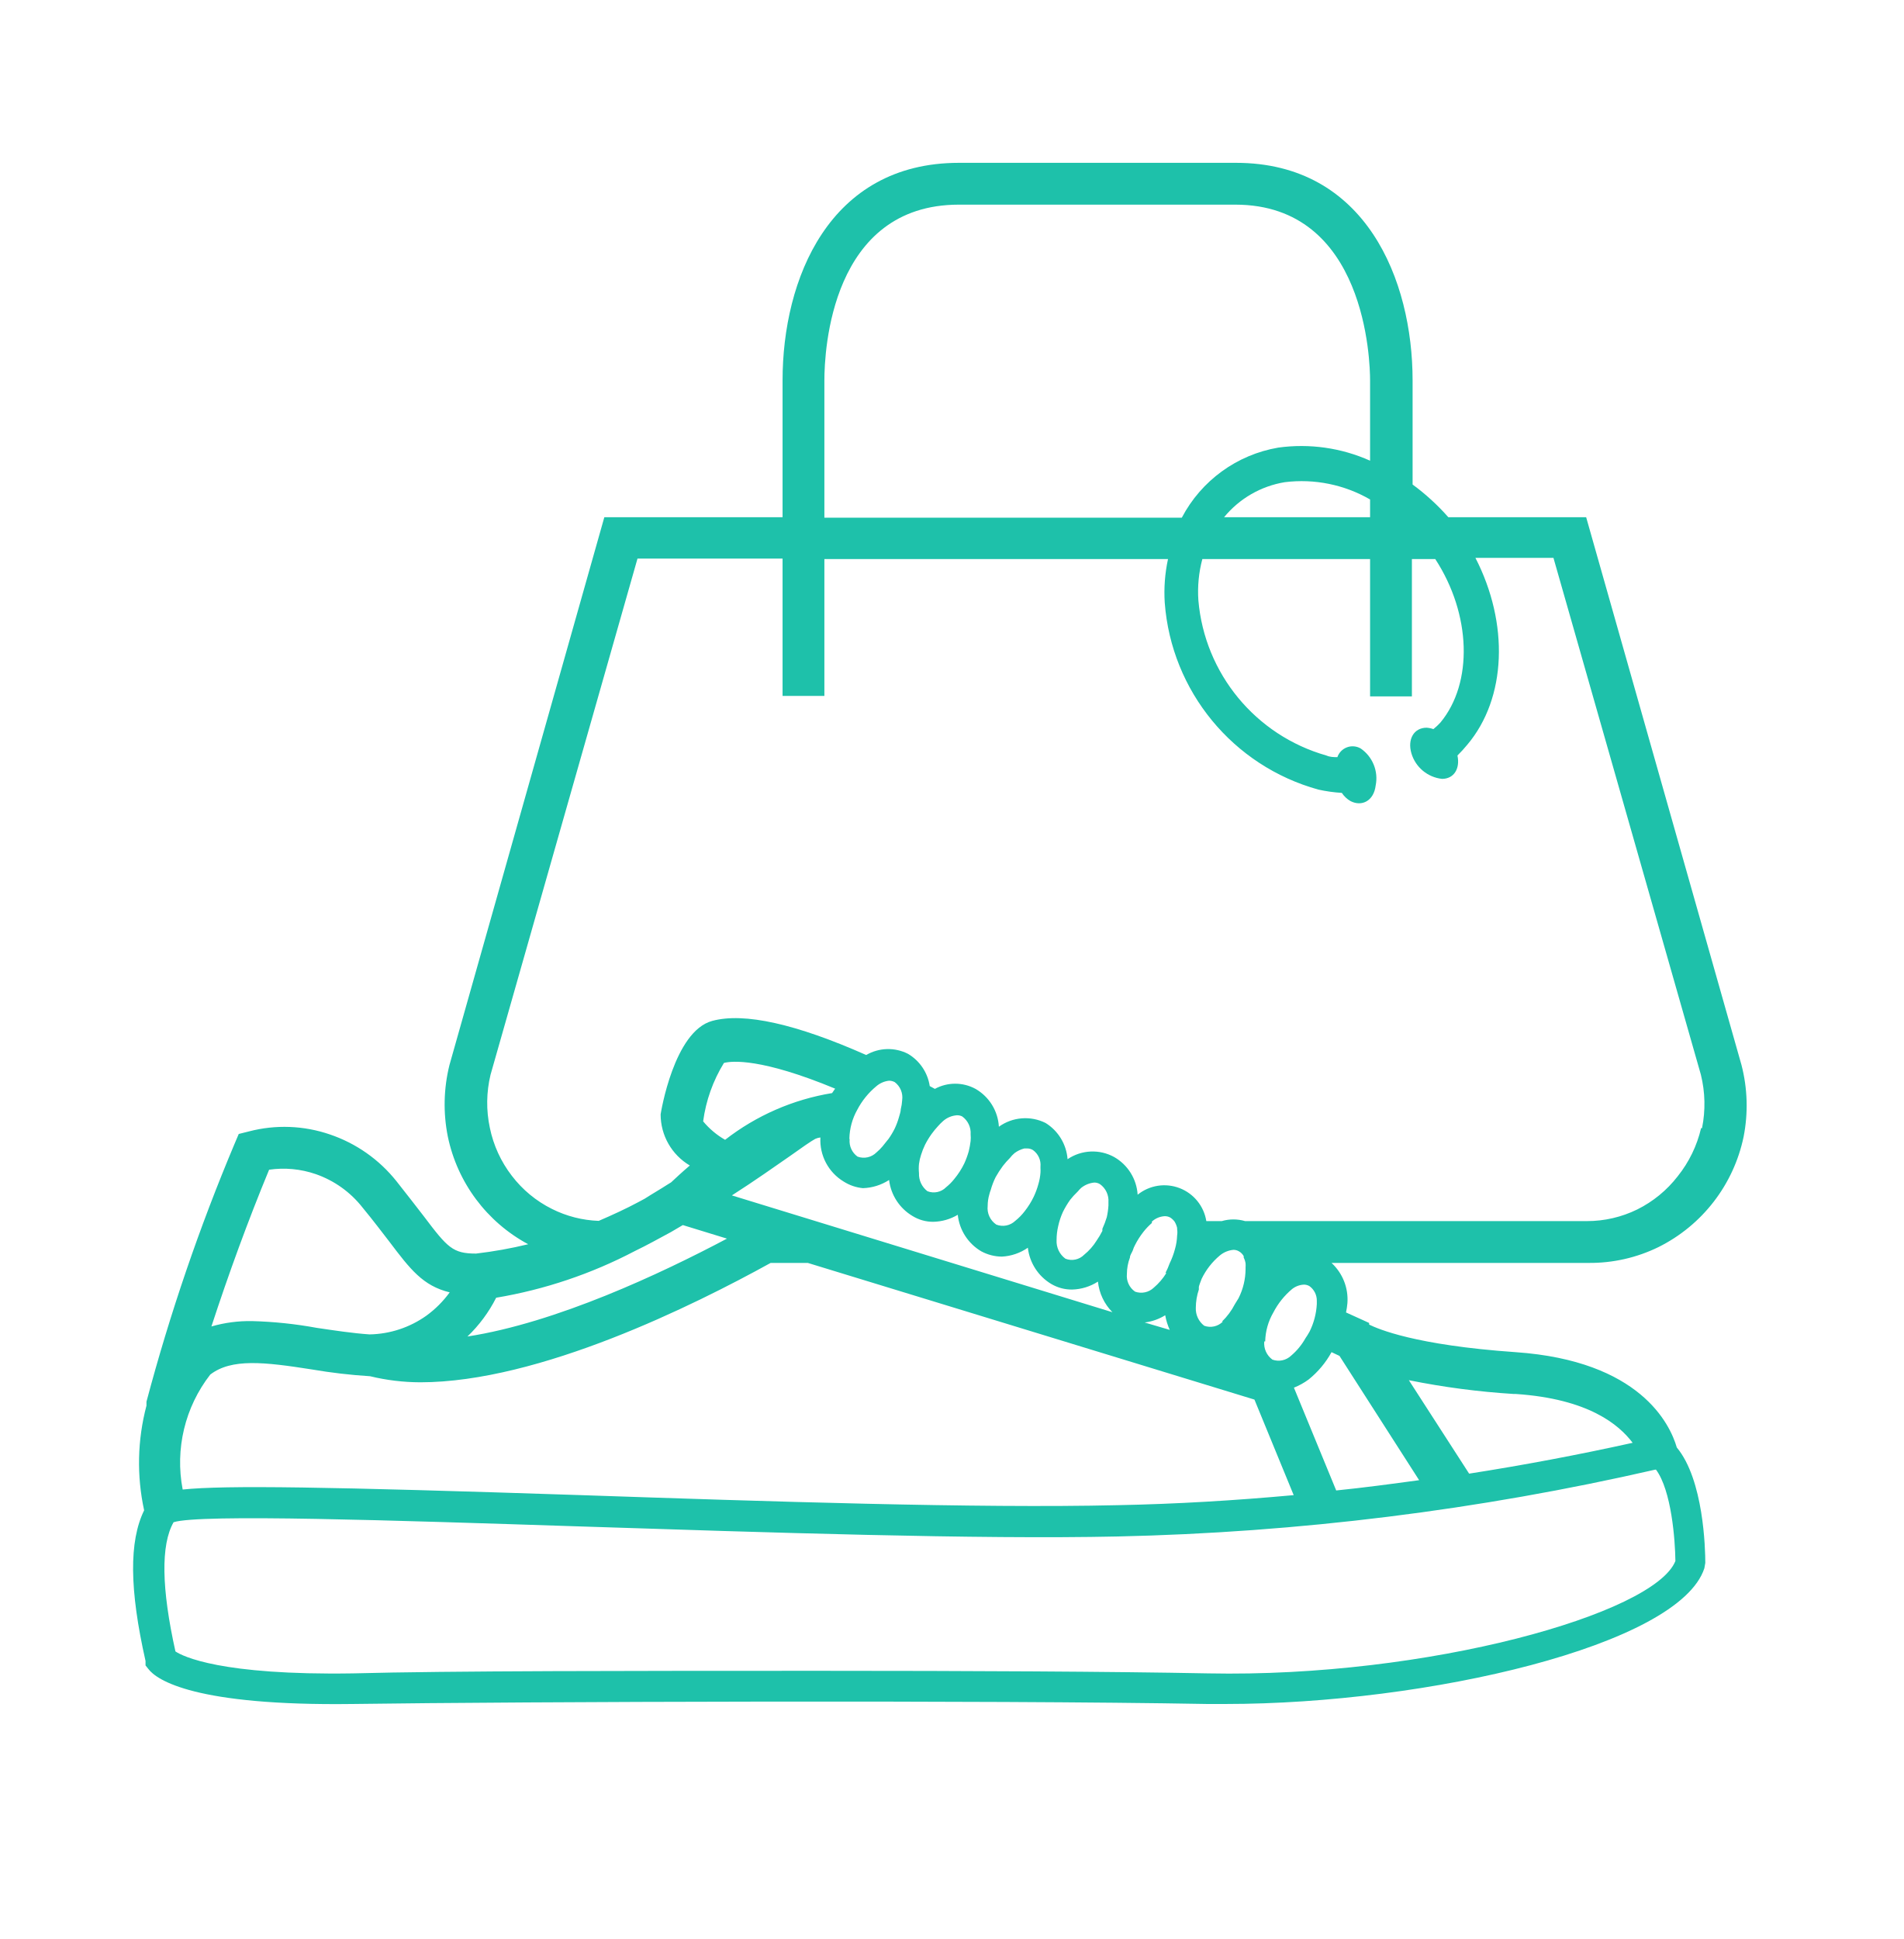
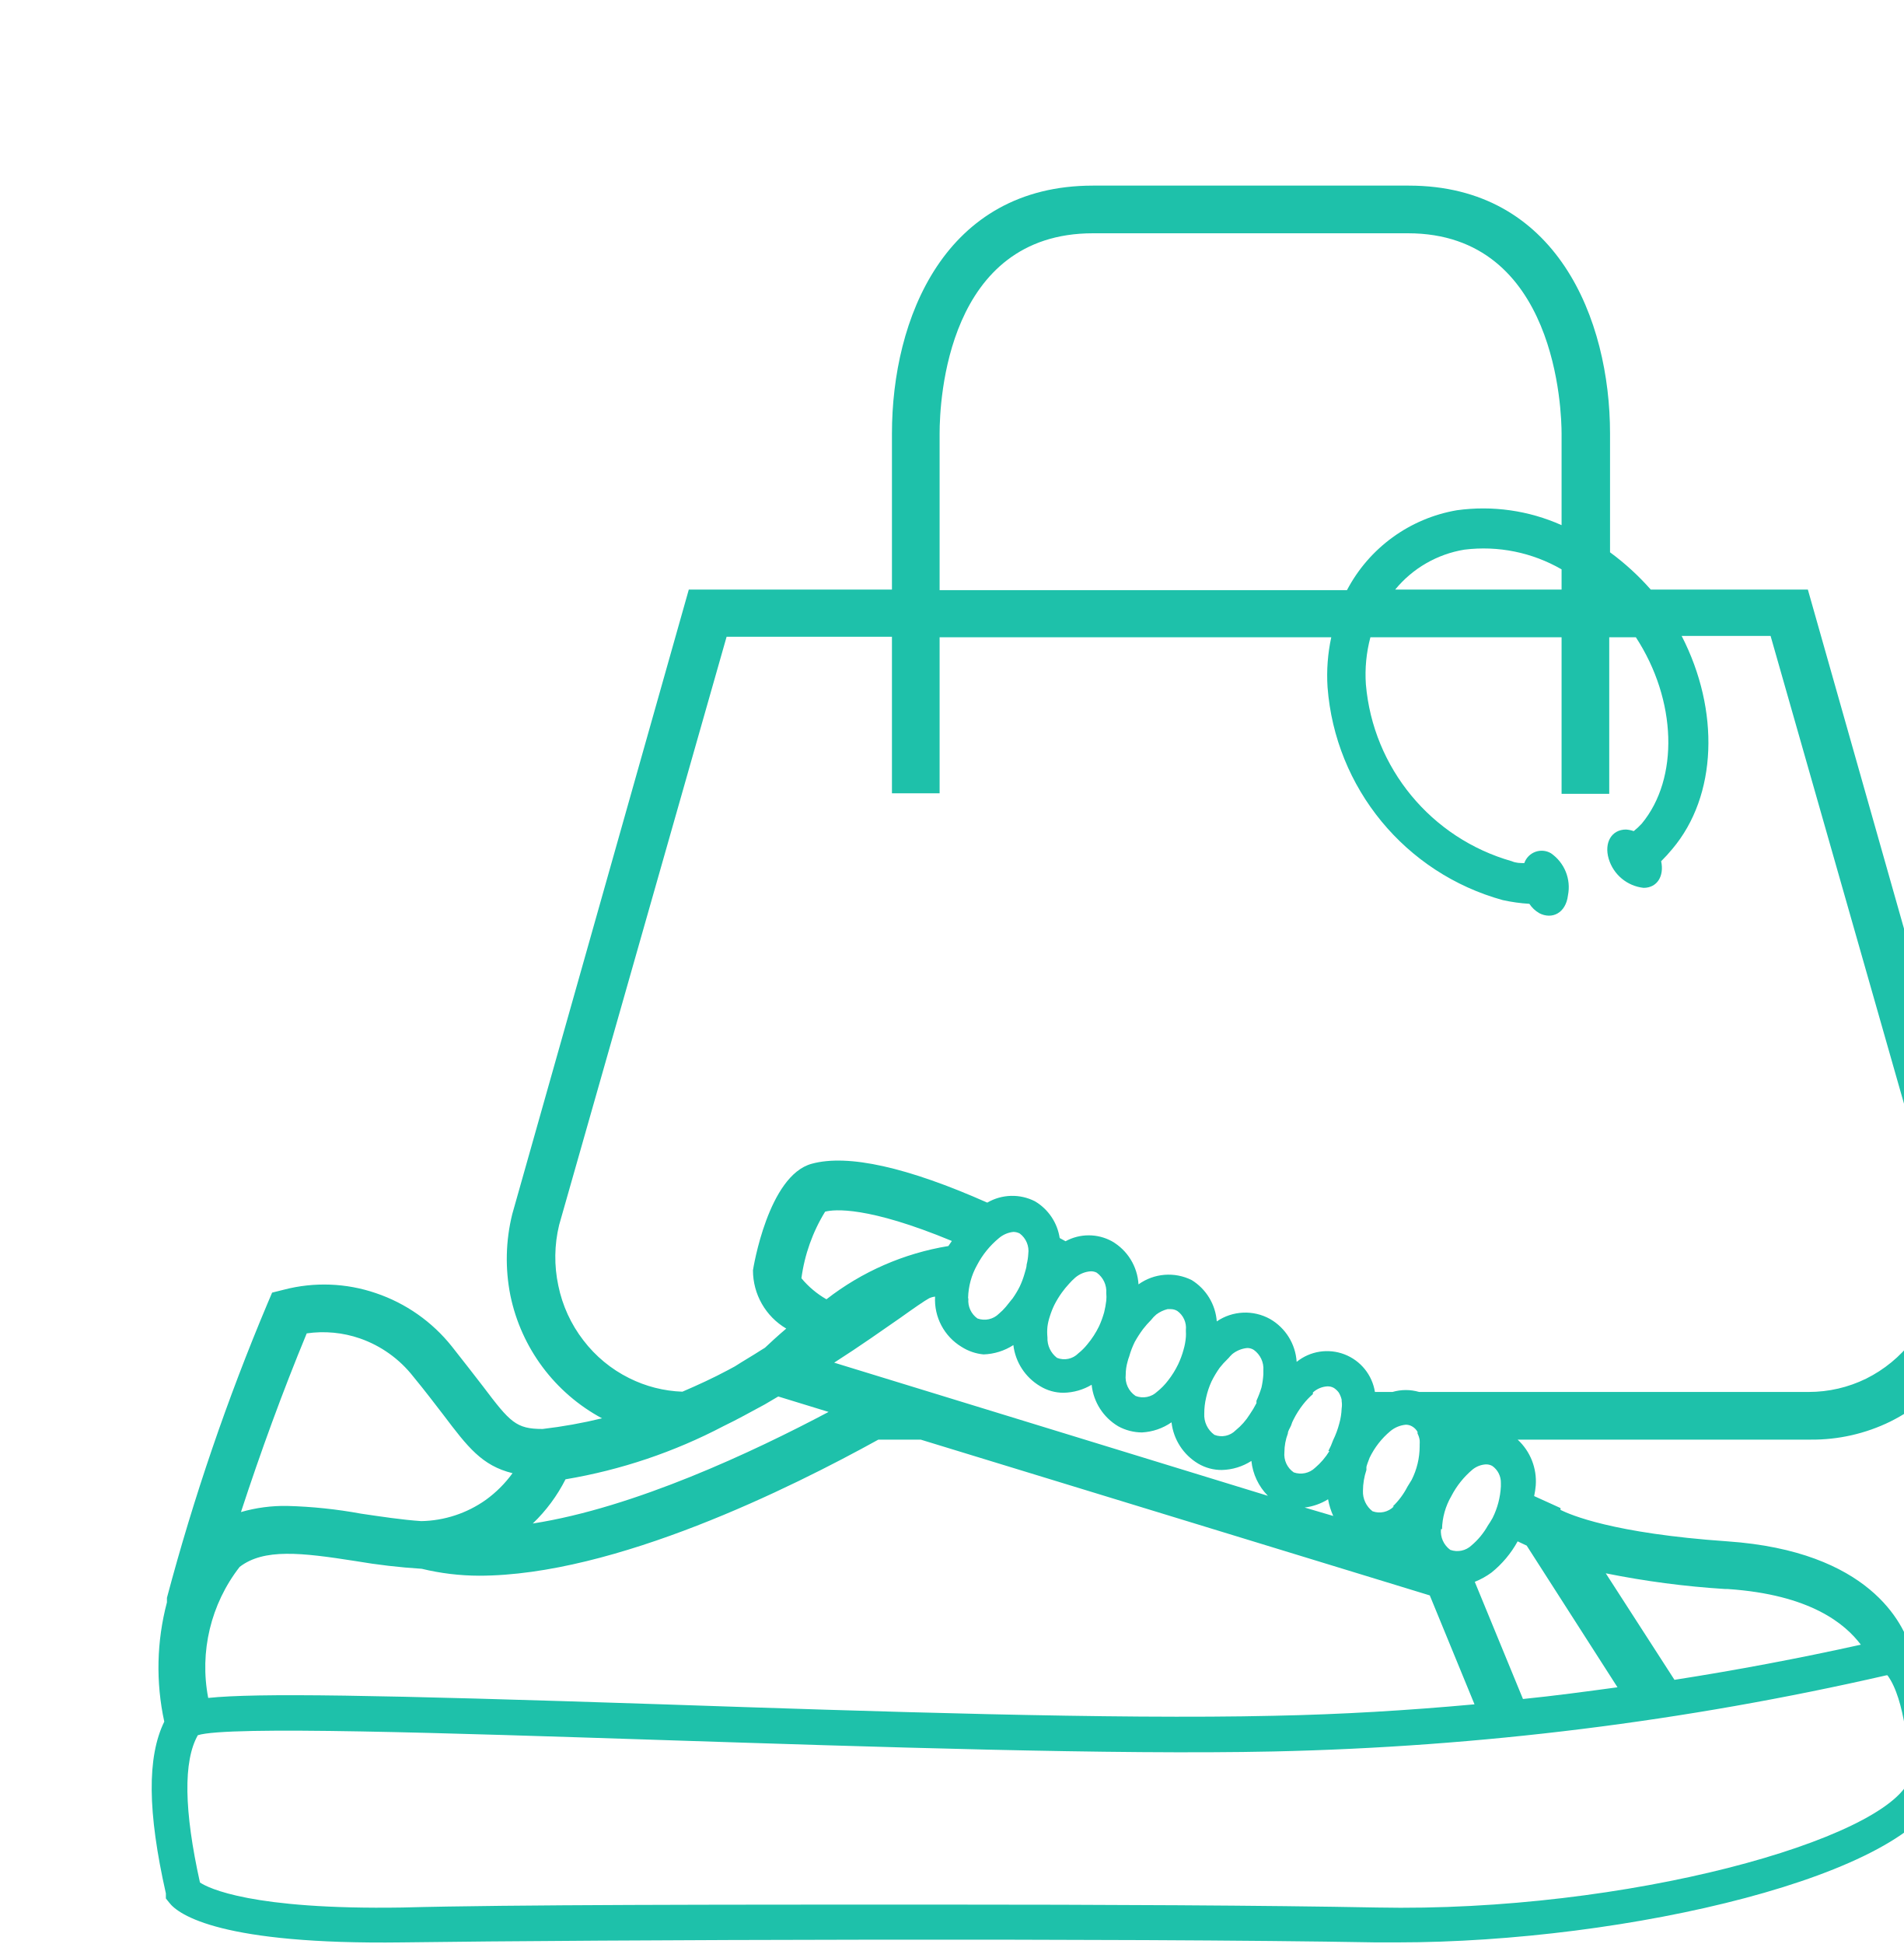
- <svg xmlns="http://www.w3.org/2000/svg" id="Layer_1" data-name="Layer 1" viewBox="0 0 81.5 83">
+ <svg xmlns="http://www.w3.org/2000/svg" id="Layer_1" data-name="Layer 1" viewBox="0 0 71.5 73">
  <defs>
    <style>.cls-1{fill:#1ec1aa;}</style>
  </defs>
  <path class="cls-1" d="M74.55,45.59,67.9,22.14H62a9.63,9.63,0,0,0-1.53-1.4V16.28c0-4.29-2-9.31-7.56-9.31H41.05c-5.57,0-7.55,5-7.55,9.31v5.86H25.87L19.24,45.59a7,7,0,0,0-.07,3.06,6.8,6.8,0,0,0,3.44,4.61,18.59,18.59,0,0,1-2.23.4c-1,0-1.22-.25-2.24-1.6-.32-.41-.7-.91-1.17-1.5a6.17,6.17,0,0,0-2.85-2,6,6,0,0,0-3.46-.13l-.44.11-.17.4A84.21,84.21,0,0,0,6.27,60s0,.11,0,.17h0a9.56,9.56,0,0,0-.1,4.48c-.65,1.33-.63,3.39.06,6.45l0,.19.12.15c.36.48,2,1.59,8.75,1.5,7.24-.1,27.19-.17,36.57,0h.8c8.61,0,19.41-2.5,20.49-5.81L73,66.9c0-.6-.07-3.56-1.22-4.94-.29-1-1.57-3.71-6.9-4.08-4.32-.3-5.9-1-6.27-1.18l0-.07-.24-.11-.75-.34a3.24,3.24,0,0,0,.06-.4A2.13,2.13,0,0,0,57,54.06H68A6.67,6.67,0,0,0,71,53.38a6.83,6.83,0,0,0,3.64-4.72A6.92,6.92,0,0,0,74.55,45.59ZM35.29,16.28c0-1.25.28-7.52,5.76-7.52H52.88c5.61,0,5.77,6.75,5.77,7.52v3.44a7.21,7.21,0,0,0-3.93-.56,5.76,5.76,0,0,0-4.13,3H35.29Zm23.36,5.1v.76H52.4A4.25,4.25,0,0,1,55,20.64,5.86,5.86,0,0,1,58.65,21.38ZM21.24,55.55a19.85,19.85,0,0,0,5.94-2c.52-.25,1-.52,1.54-.81l.51-.3,1.89.58c-2.83,1.5-7.3,3.6-11.11,4.19A6.13,6.13,0,0,0,21.24,55.55Zm15.7-4.69a2.19,2.19,0,0,0,1.12-.35,2.08,2.08,0,0,0,1,1.54h0a1.67,1.67,0,0,0,.89.25A2.14,2.14,0,0,0,41,52a2.06,2.06,0,0,0,1,1.56,1.87,1.87,0,0,0,.89.23A2.14,2.14,0,0,0,44,53.41a2.08,2.08,0,0,0,1,1.55,1.72,1.72,0,0,0,.89.24,2.14,2.14,0,0,0,1.11-.34,2.18,2.18,0,0,0,.62,1.31l-16.29-5c1-.64,1.83-1.23,2.48-1.68.49-.35.92-.65,1.09-.74a.71.71,0,0,1,.22-.06v0a2.07,2.07,0,0,0,1,1.89A1.85,1.85,0,0,0,36.94,50.86Zm-.58-2.12a2.64,2.64,0,0,1,.34-1.24,3.28,3.28,0,0,1,.81-1,1,1,0,0,1,.55-.24.53.53,0,0,1,.24.06.82.82,0,0,1,.32.77,2,2,0,0,1-.06.39c0,.11-.05.23-.08.35a3.12,3.12,0,0,1-.18.48v0h0a3.35,3.35,0,0,1-.27.45l-.05.06-.2.25a2.12,2.12,0,0,1-.26.26.77.77,0,0,1-.81.18.82.82,0,0,1-.34-.74h0Zm3.07.69A3.06,3.06,0,0,1,39.6,49a3.52,3.52,0,0,1,.28-.46q.13-.18.27-.33a2.49,2.49,0,0,1,.23-.23,1,1,0,0,1,.58-.24.46.46,0,0,1,.23.05.87.87,0,0,1,.36.77,1.49,1.49,0,0,1,0,.28,3.73,3.73,0,0,1-.08.44,3.63,3.63,0,0,1-.19.52,3.31,3.31,0,0,1-.44.68,2.18,2.18,0,0,1-.34.34.74.74,0,0,1-.8.17.92.92,0,0,1-.36-.77,2,2,0,0,1,0-.4h0A2.05,2.05,0,0,1,39.43,49.43Zm2.85,2.19a1.76,1.76,0,0,1,.07-.49,1.39,1.39,0,0,1,.06-.19,3.1,3.1,0,0,1,.21-.55h0a4.41,4.41,0,0,1,.31-.48,3.45,3.45,0,0,1,.3-.34,1.34,1.34,0,0,1,.2-.21h0a1.17,1.17,0,0,1,.42-.2l.12,0a.47.47,0,0,1,.25.07.78.78,0,0,1,.32.71V50a1.62,1.62,0,0,1,0,.2,2.32,2.32,0,0,1-.09.49,3.25,3.25,0,0,1-.2.54h0a3.32,3.32,0,0,1-.38.61h0a2.34,2.34,0,0,1-.41.42.77.77,0,0,1-.81.16A.85.85,0,0,1,42.28,51.62Zm2.95,1.46a2.58,2.58,0,0,1,.07-.6,3,3,0,0,1,.2-.6s0,0,0,0a3.76,3.76,0,0,1,.31-.52,3,3,0,0,1,.29-.32,1,1,0,0,0,.1-.11l.08-.08a1.06,1.06,0,0,1,.56-.23.45.45,0,0,1,.25.07.87.87,0,0,1,.36.77v.06s0,.05,0,.08a3.16,3.16,0,0,1-.07.5,3.9,3.9,0,0,1-.19.5l0,.09a3.58,3.58,0,0,1-.25.42,2.42,2.42,0,0,1-.53.6.74.74,0,0,1-.8.17A.92.92,0,0,1,45.23,53.08Zm-9.61-6.29a10.12,10.12,0,0,0-4.58,2A3.44,3.44,0,0,1,30.1,48a6.38,6.38,0,0,1,.89-2.5c.34-.09,1.6-.21,4.76,1.1Zm-24.1,3.28a4.26,4.26,0,0,1,2,.19,4.37,4.37,0,0,1,2,1.43c.47.57.83,1.05,1.14,1.45.9,1.19,1.44,1.9,2.59,2.18a4.49,4.49,0,0,1-1,1,4.33,4.33,0,0,1-2.43.8c-.73-.05-1.51-.17-2.26-.28a17.93,17.93,0,0,0-2.77-.29,5.9,5.9,0,0,0-1.74.23C9.79,54.52,10.61,52.27,11.52,50.07ZM9,58.84c.91-.7,2.31-.54,4.35-.22a23.31,23.31,0,0,0,2.49.29h0a9.24,9.24,0,0,0,2.15.26c5.1,0,11.74-3.31,15-5.11h1.59L53.7,59.91,55.38,64c-2.52.23-5,.38-7.55.43-6,.14-15-.16-22.95-.43-10.9-.36-15.23-.43-17.06-.24A6.13,6.13,0,0,1,9,58.84Zm40.93-4.35a2.62,2.62,0,0,1-.54.63.78.78,0,0,1-.8.17.82.82,0,0,1-.35-.76,2,2,0,0,1,.13-.7c0-.1.08-.2.12-.3a1.22,1.22,0,0,1,.1-.24,3.43,3.43,0,0,1,.35-.55,2.77,2.77,0,0,1,.37-.39l0-.06,0,0a.88.88,0,0,1,.54-.23.46.46,0,0,1,.25.06.73.73,0,0,1,.18.17.9.9,0,0,1,.11.27.43.43,0,0,0,0,.05.9.9,0,0,1,0,.28v0a2.4,2.4,0,0,1-.09.57,3.36,3.36,0,0,1-.23.62h0A3,3,0,0,1,49.89,54.49Zm.19,2.45L49,56.61a2.17,2.17,0,0,0,.88-.31A2.63,2.63,0,0,0,50.08,56.94Zm2.23-.37a.76.76,0,0,1-.8.18.92.92,0,0,1-.36-.77,2.5,2.5,0,0,1,.13-.78s0-.08,0-.11.07-.23.12-.35a3,3,0,0,1,.78-1,1.06,1.06,0,0,1,.58-.24.46.46,0,0,1,.23.06.53.53,0,0,1,.21.21l0,.06a.81.81,0,0,1,.08.25,1.22,1.22,0,0,1,0,.17v.07a2.81,2.81,0,0,1-.3,1.25l-.16.26A2.81,2.81,0,0,1,52.31,56.57Zm.56,1.22,0,0,0,0S52.87,57.77,52.87,57.79Zm1.25-.37a2.58,2.58,0,0,1,.35-1.24,3.26,3.26,0,0,1,.8-1h0a.88.88,0,0,1,.49-.19.46.46,0,0,1,.25.06.76.76,0,0,1,.32.64v.13A3,3,0,0,1,56.06,57h0c-.06.11-.12.2-.18.29a2.71,2.71,0,0,1-.61.74.78.78,0,0,1-.8.17A.86.86,0,0,1,54.12,57.42Zm16.73,5.49c.66.89.82,3,.83,3.91-.9,2.26-10.61,5-20,4.81-4.13-.08-10.31-.11-16.55-.11-8,0-16,0-20.06.11-5.66.09-7.29-.73-7.6-.94-.6-2.7-.63-4.56-.08-5.53,1.12-.36,9.4-.08,17.41.18s17,.56,23,.43A114.23,114.23,0,0,0,70.85,62.91Zm-6-3.24c3.11.21,4.41,1.31,5,2.09q-3.48.77-7,1.32l-2.58-4A33,33,0,0,0,64.8,59.67ZM57,57.88l.34.16,3.41,5.32c-1.18.16-2.36.32-3.55.44l-1.81-4.4a2.84,2.84,0,0,0,.63-.35A3.94,3.94,0,0,0,57,57.88Zm15.82-9.59a5.18,5.18,0,0,1-1,2.06,5,5,0,0,1-1.73,1.42,4.89,4.89,0,0,1-2.16.5H53.3a1.78,1.78,0,0,0-1,0h-.66a1.82,1.82,0,0,0-2.94-1.13,2,2,0,0,0-1-1.61,1.91,1.91,0,0,0-2,.09,2,2,0,0,0-.94-1.55,1.94,1.94,0,0,0-2,.16,2,2,0,0,0-1-1.62,1.82,1.82,0,0,0-1.74,0l-.22-.12a1.94,1.94,0,0,0-.93-1.38,1.87,1.87,0,0,0-1.79.05c-3-1.33-5.23-1.83-6.59-1.46-1.64.44-2.2,3.93-2.21,4a2.54,2.54,0,0,0,1.25,2.19c-.34.29-.61.54-.8.72l-.13.08c-.34.22-.69.42-1,.62l-.26.14c-.56.3-1.13.56-1.71.81a4.84,4.84,0,0,1-2-.51,4.91,4.91,0,0,1-1.72-1.42,5,5,0,0,1-.94-2.05A5.12,5.12,0,0,1,21,46l6.29-22.09H33.5v5.88h1.79V23.93H50a6.8,6.8,0,0,0-.14,1.87,9,9,0,0,0,6.58,8,6.48,6.48,0,0,0,1,.14,1.12,1.12,0,0,0,.37.35c.48.25,1,0,1.08-.67a1.55,1.55,0,0,0-.64-1.58.69.69,0,0,0-1,.37c-.15,0-.31,0-.47-.07A7.58,7.58,0,0,1,51.3,25.7a5.42,5.42,0,0,1,.17-1.77h7.18v5.88h1.79V23.93h1c1.54,2.36,1.63,5.3.22,7a2.62,2.62,0,0,1-.3.28,1.07,1.07,0,0,0-.29-.06c-.54,0-.83.49-.65,1.1a1.54,1.54,0,0,0,1.31,1.09c.51,0,.78-.44.66-1a6,6,0,0,0,.42-.46c1.69-2,1.79-5.2.35-8H66.5L72.81,46A5.22,5.22,0,0,1,72.86,48.29Z" />
</svg>
